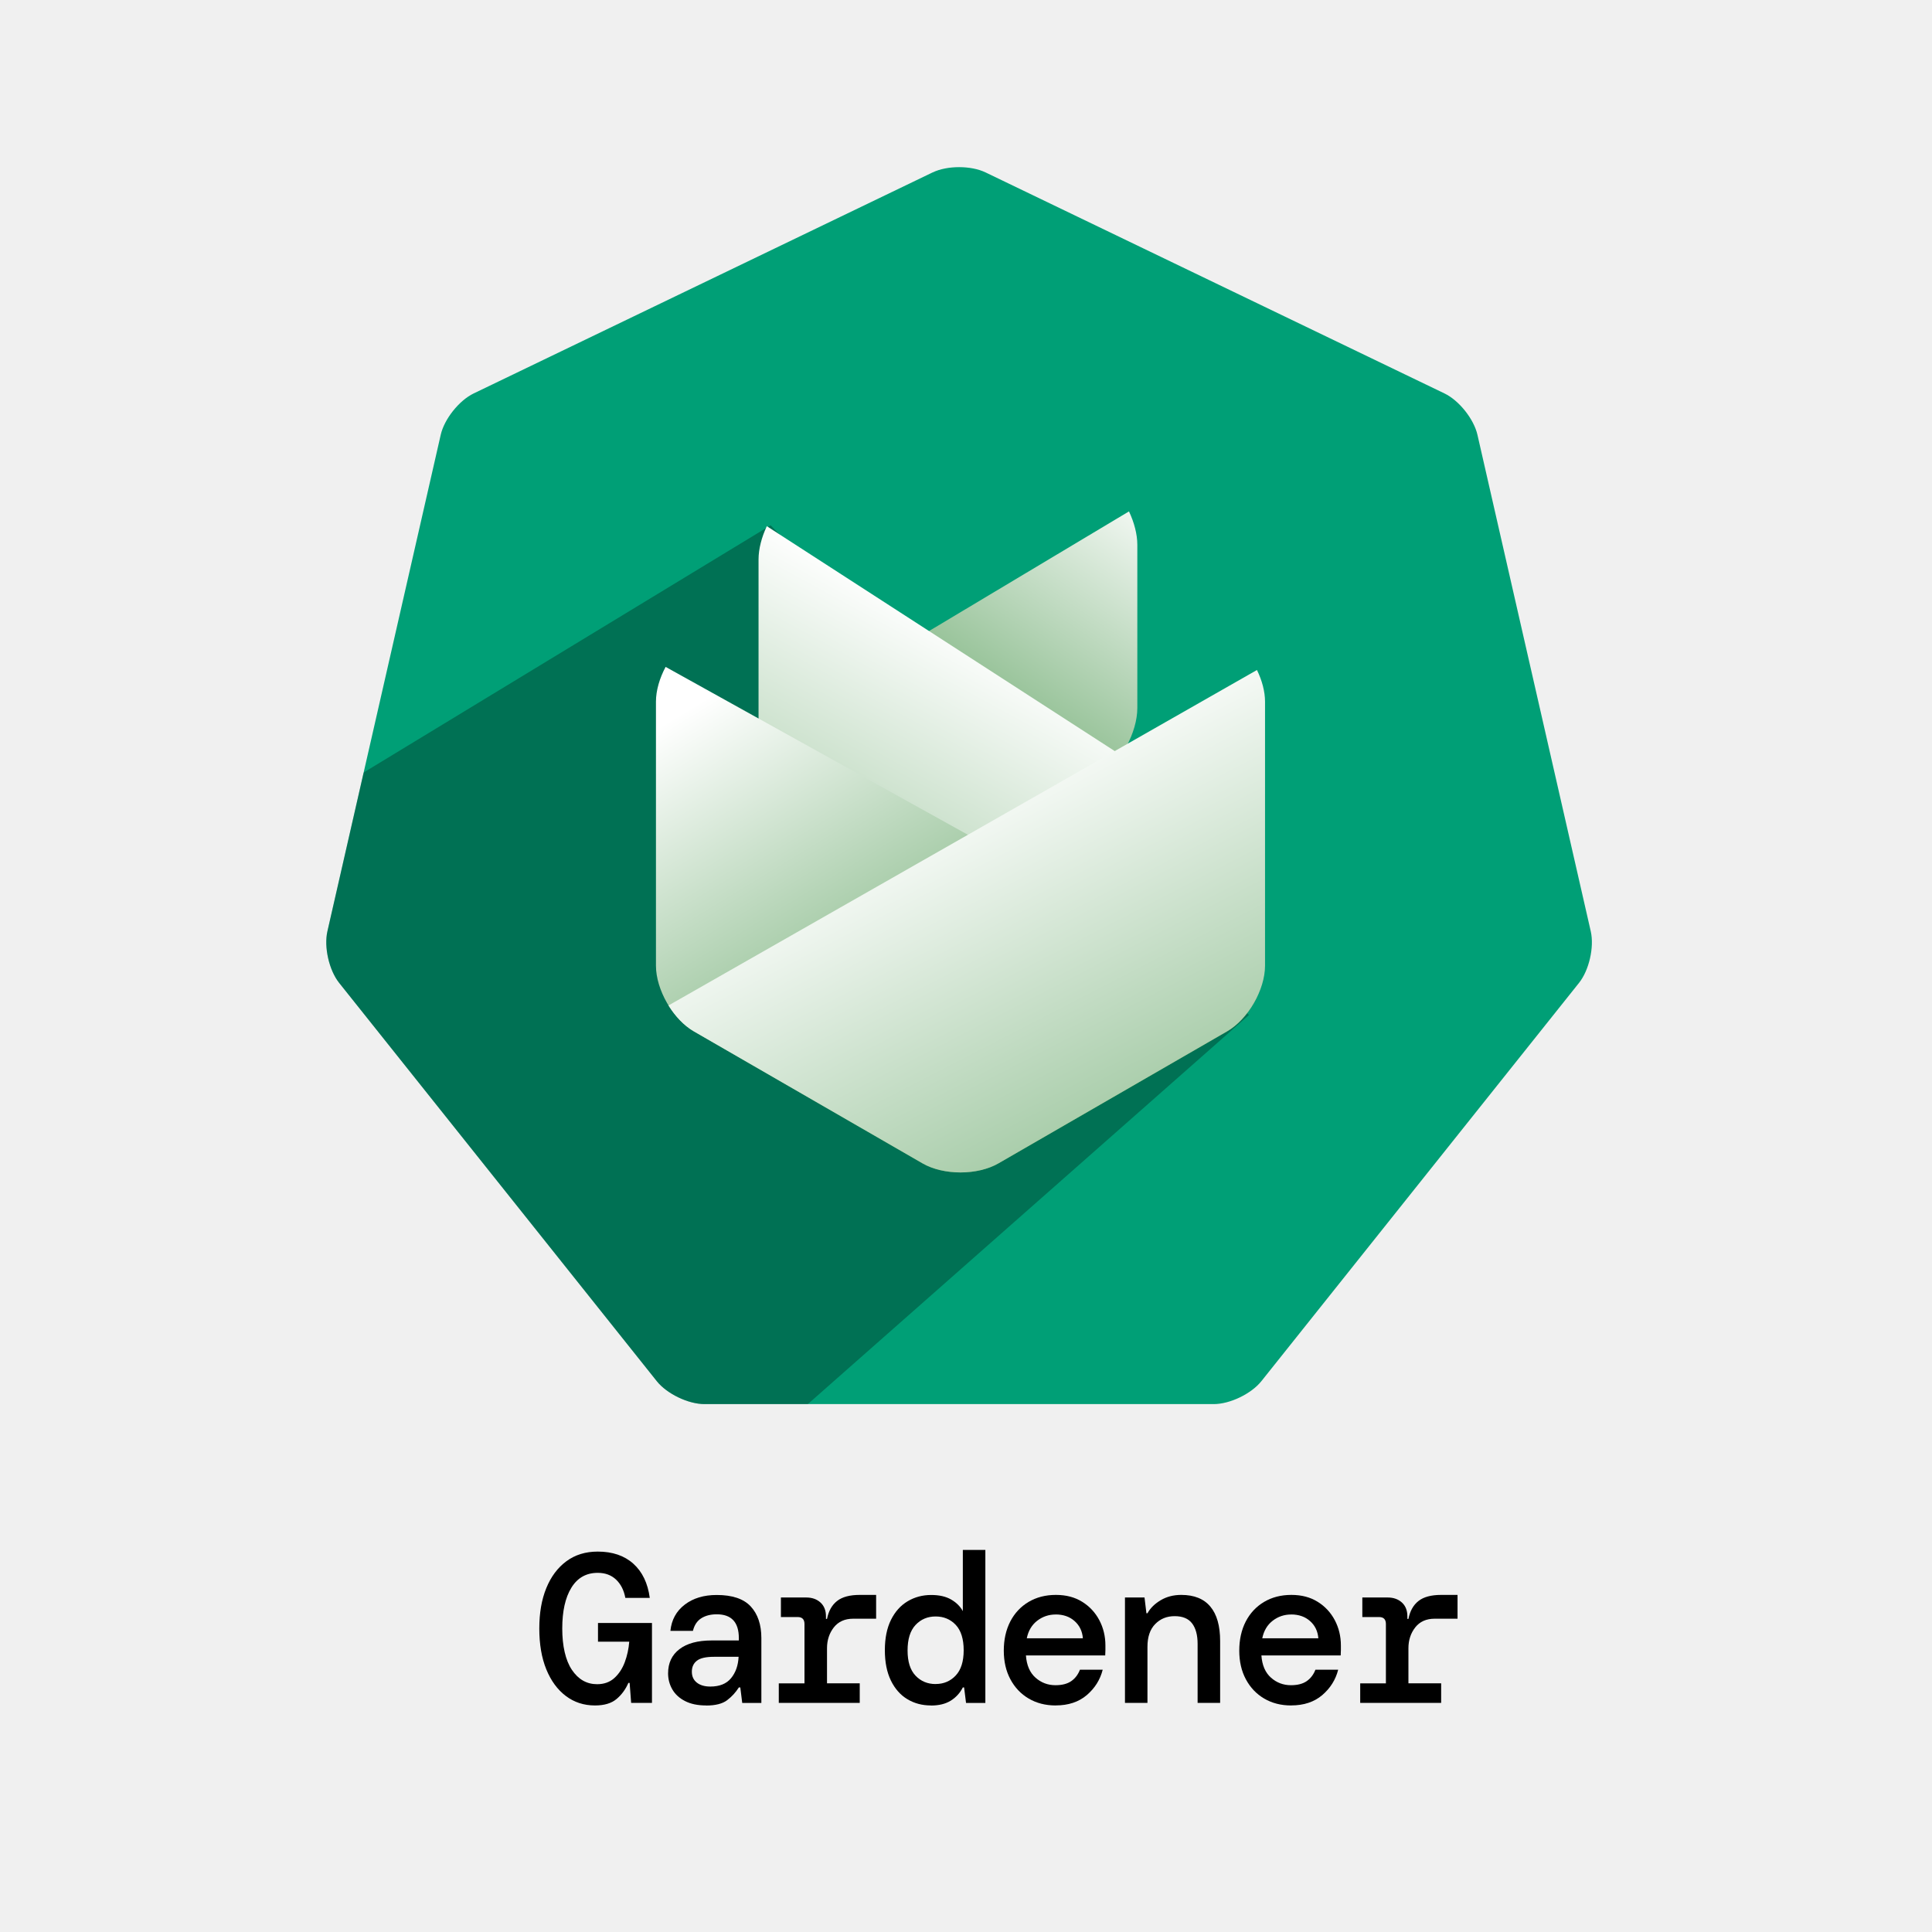
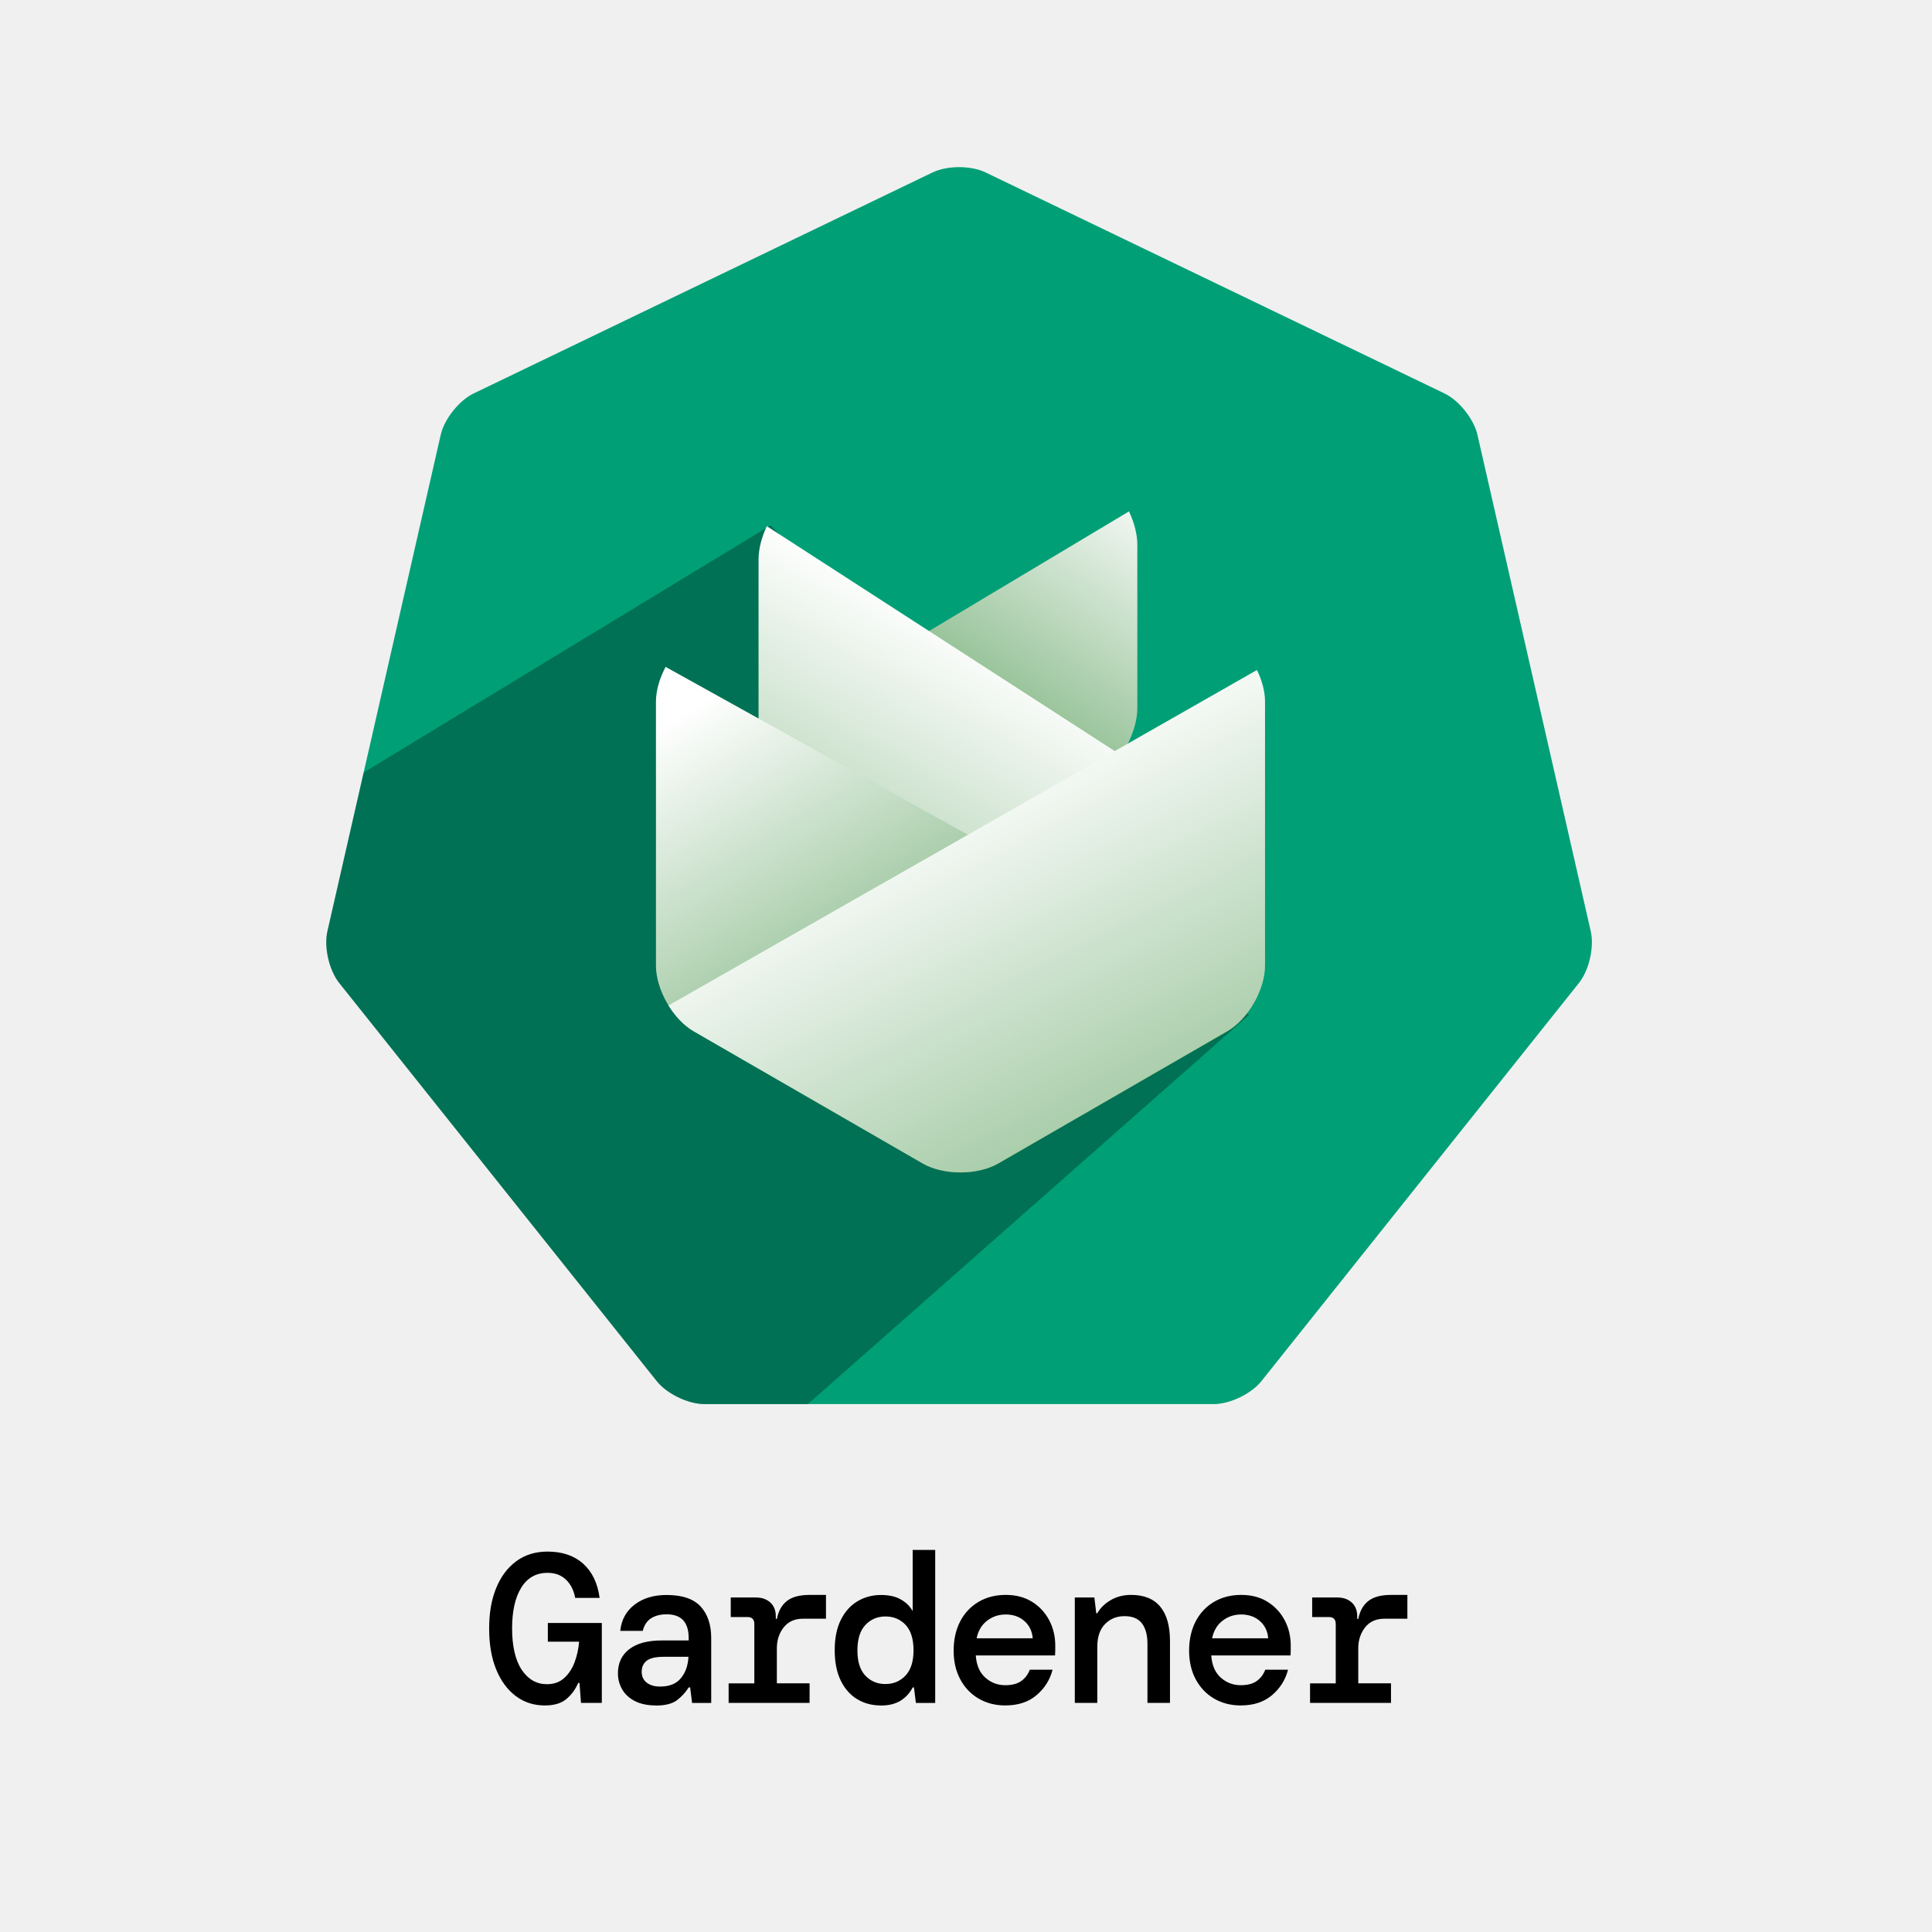
<svg xmlns="http://www.w3.org/2000/svg" xmlns:xlink="http://www.w3.org/1999/xlink" id="Layer_1" data-name="Layer 1" viewBox="0 0 500 500">
  <defs>
    <style>
      .cls-1 {
        mask: url(#mask);
      }

      .cls-2 {
        fill: url(#linear-gradient-2);
      }

      .cls-2, .cls-3, .cls-4, .cls-5, .cls-6, .cls-7, .cls-8 {
        fill-rule: evenodd;
      }

      .cls-3 {
        fill: url(#linear-gradient-3);
      }

      .cls-4 {
        fill: url(#linear-gradient-4);
      }

      .cls-5 {
        fill: #fff;
      }

      .cls-6 {
        fill: #009f76;
      }

      .cls-7 {
        fill: url(#linear-gradient);
      }

      .cls-8 {
        isolation: isolate;
        opacity: .29;
      }
    </style>
    <mask id="mask" x="15.62" y="43.26" width="396.37" height="348.99" maskUnits="userSpaceOnUse">
      <g id="mask-2">
        <path id="path-1-2" data-name="path-1" class="cls-5" d="M241.38,44.62c3.78-1.82,9.92-1.81,13.68,0l118.77,57.2c3.78,1.82,7.6,6.63,8.53,10.7l29.33,128.52c.93,4.09-.44,10.08-3.05,13.34l-82.19,103.06c-2.62,3.28-8.15,5.94-12.33,5.94h-131.82c-4.19,0-9.73-2.67-12.33-5.94l-82.19-103.06c-2.62-3.28-3.97-9.27-3.05-13.34l29.33-128.52c.93-4.09,4.77-8.89,8.53-10.7l118.77-57.2Z" />
      </g>
    </mask>
    <linearGradient id="linear-gradient" x1="6263.87" y1="-3295.42" x2="6266.74" y2="-3299.34" gradientTransform="translate(162222.83 -79062.37) rotate(-180) scale(25.85 24.03)" gradientUnits="userSpaceOnUse">
      <stop offset="0" stop-color="#fff" />
      <stop offset="1" stop-color="#439246" />
    </linearGradient>
    <linearGradient id="linear-gradient-2" x1="6269.23" y1="-3296.4" x2="6272.97" y2="-3302.87" gradientTransform="translate(159599.15 -79024.09) rotate(-180) scale(25.42 24.02)" xlink:href="#linear-gradient" />
    <linearGradient id="linear-gradient-3" x1="5896.17" y1="-3245.14" x2="5898.56" y2="-3248.44" gradientTransform="translate(-241980.32 -111804.59) scale(41.07 -34.51)" xlink:href="#linear-gradient" />
    <linearGradient id="linear-gradient-4" x1="5896.63" y1="-3247.04" x2="5899.69" y2="-3252.04" gradientTransform="translate(-239818.28 -111133.91) scale(40.71 -34.29)" xlink:href="#linear-gradient" />
  </defs>
  <g id="Page-1">
    <g id="logo">
      <g id="Rectangle-2">
        <g id="Mask">
          <path id="path-1" class="cls-6" d="M241.38,44.62c3.78-1.82,9.92-1.81,13.68,0l118.77,57.2c3.78,1.82,7.6,6.63,8.53,10.7l29.33,128.52c.93,4.09-.44,10.08-3.05,13.34l-82.19,103.06c-2.62,3.28-8.15,5.94-12.33,5.94h-131.82c-4.19,0-9.73-2.67-12.33-5.94l-82.19-103.06c-2.62-3.28-3.97-9.27-3.05-13.34l29.33-128.52c.93-4.09,4.77-8.89,8.53-10.7l118.77-57.2Z" />
        </g>
        <g class="cls-1">
          <polygon class="cls-8" points="15.62 247.6 199.43 135.95 323.23 262.68 176.33 392.25 15.62 247.6" />
        </g>
      </g>
      <path id="Combined-Shape" class="cls-7" d="M196.3,189.72c1.64,4.49,4.71,8.8,8.26,11.13l30.62,20.04c5.25,3.44,13.75,3.46,19.03,0l30.62-20.04c5.25-3.44,9.51-11.33,9.51-17.63v-42.21c0-2.75-.81-5.8-2.16-8.66l-95.87,57.36Z" />
      <path id="Combined-Shape-2" data-name="Combined-Shape" class="cls-2" d="M198.45,136.18c-1.34,2.84-2.14,5.88-2.14,8.61v42.21c0,6.29,4.23,14.17,9.51,17.63l30.62,20.04c5.25,3.44,13.75,3.46,19.03,0l30.62-20.04c2.57-1.68,4.9-4.42,6.61-7.53l-94.24-60.92Z" />
      <path id="Combined-Shape-3" data-name="Combined-Shape" class="cls-3" d="M325.5,257.69c-1.79,3.85-4.68,7.35-7.93,9.23l-59.17,34.16c-5.42,3.13-14.23,3.13-19.65,0l-59.17-34.16c-5.42-3.13-9.82-10.76-9.82-17.01v-68.32c0-2.9.95-6.1,2.5-9l153.24,85.11Z" />
      <path id="Combined-Shape-4" data-name="Combined-Shape" class="cls-4" d="M325.3,173.4c1.31,2.68,2.09,5.56,2.09,8.19v68.32c0,6.26-4.41,13.89-9.82,17.01l-59.17,34.16c-5.42,3.13-14.23,3.13-19.65,0l-59.17-34.16c-2.53-1.46-4.83-3.89-6.57-6.71l152.3-86.82Z" />
    </g>
  </g>
  <g>
-     <path d="M153.97,441.37c-2.86,0-5.37-.82-7.53-2.45-2.16-1.63-3.85-3.93-5.06-6.9-1.21-2.97-1.81-6.49-1.81-10.56s.6-7.48,1.81-10.45c1.21-2.97,2.94-5.29,5.2-6.96,2.26-1.67,4.96-2.5,8.11-2.5,3.81,0,6.88,1.04,9.21,3.13,2.33,2.09,3.75,5.04,4.26,8.86h-6.32c-.37-1.98-1.16-3.56-2.39-4.73-1.23-1.17-2.81-1.76-4.76-1.76-2.97,0-5.24,1.28-6.82,3.85-1.58,2.57-2.36,6.09-2.36,10.56s.83,8.22,2.5,10.7c1.67,2.48,3.84,3.71,6.52,3.71,1.8,0,3.28-.53,4.46-1.59,1.17-1.06,2.07-2.43,2.7-4.1.62-1.67,1.01-3.44,1.16-5.31h-8.09v-4.84h13.97v20.68h-5.39l-.39-5.17h-.33c-.73,1.69-1.76,3.08-3.08,4.18-1.32,1.1-3.17,1.65-5.56,1.65Z" />
-     <path d="M182.74,441.37c-2.16,0-3.98-.38-5.44-1.13-1.47-.75-2.57-1.76-3.3-3.02-.73-1.27-1.1-2.65-1.1-4.15,0-2.68.98-4.77,2.94-6.27,1.96-1.5,4.74-2.25,8.33-2.25h7.04v-.61c0-4.11-1.91-6.16-5.72-6.16-1.58,0-2.91.34-3.99,1.02-1.08.68-1.81,1.77-2.17,3.27h-5.83c.29-2.86,1.53-5.12,3.71-6.79,2.18-1.67,4.94-2.5,8.28-2.5,4.03,0,6.97.99,8.8,2.97,1.83,1.98,2.75,4.71,2.75,8.19v16.78h-4.95l-.5-4.01h-.38c-.81,1.28-1.82,2.38-3.03,3.3s-3.02,1.38-5.45,1.38ZM183.84,436.48c2.38,0,4.17-.72,5.36-2.17,1.19-1.45,1.84-3.29,1.95-5.53h-6.38c-2.09,0-3.57.34-4.43,1.02-.86.68-1.29,1.62-1.29,2.83s.43,2.15,1.29,2.83c.86.68,2.03,1.02,3.49,1.02Z" />
-     <path d="M201.55,440.71v-5.06h6.65v-15.35c0-1.21-.59-1.81-1.76-1.81h-4.34v-5.06h6.55c1.5,0,2.73.43,3.68,1.29.95.86,1.43,2.06,1.43,3.6v.66h.27c.4-2.05,1.27-3.6,2.61-4.65,1.34-1.05,3.29-1.57,5.86-1.57h4.24v6.16h-5.94c-2.16,0-3.83.75-5.01,2.25-1.17,1.5-1.76,3.3-1.76,5.39v9.08h8.47v5.06h-20.95Z" />
-     <path d="M240.93,441.37c-2.27,0-4.31-.54-6.1-1.62-1.8-1.08-3.22-2.69-4.26-4.81-1.04-2.13-1.57-4.75-1.57-7.86s.53-5.74,1.59-7.87c1.06-2.13,2.5-3.73,4.32-4.81,1.82-1.08,3.84-1.62,6.08-1.62,2.09,0,3.81.39,5.17,1.18,1.36.79,2.36,1.79,3.02,3v-15.84h5.83v39.6h-5l-.5-4.01h-.33c-.73,1.43-1.77,2.57-3.11,3.41-1.34.84-3.05,1.27-5.14,1.27ZM242.14,435.82c2.09,0,3.82-.73,5.2-2.2s2.06-3.65,2.06-6.54-.69-5.12-2.06-6.57c-1.38-1.45-3.11-2.17-5.2-2.17s-3.82.73-5.2,2.2-2.06,3.67-2.06,6.6.69,5.07,2.06,6.52c1.38,1.45,3.11,2.17,5.2,2.17Z" />
-     <path d="M273.21,441.37c-2.64,0-4.97-.6-6.99-1.79-2.02-1.19-3.59-2.85-4.73-4.98-1.14-2.13-1.71-4.6-1.71-7.42s.56-5.37,1.68-7.54c1.12-2.16,2.7-3.85,4.73-5.06,2.04-1.21,4.39-1.82,7.07-1.82s4.91.6,6.82,1.79c1.91,1.19,3.38,2.78,4.43,4.76,1.04,1.98,1.57,4.16,1.57,6.54v1.18c0,.42-.02.89-.05,1.4h-20.52c.18,2.53,1.01,4.45,2.48,5.75,1.47,1.3,3.19,1.95,5.17,1.95,1.72,0,3.09-.36,4.1-1.07,1.01-.71,1.75-1.7,2.23-2.94h5.89c-.66,2.6-2.04,4.79-4.12,6.57-2.09,1.78-4.77,2.67-8.03,2.67ZM273.21,417.83c-1.8,0-3.39.54-4.79,1.62-1.39,1.08-2.29,2.59-2.69,4.54h14.52c-.15-1.83-.86-3.32-2.15-4.46-1.28-1.14-2.92-1.71-4.9-1.71Z" />
-     <path d="M291.14,440.71v-27.28h5.06l.49,4.07h.28c.73-1.32,1.87-2.44,3.41-3.36,1.54-.92,3.32-1.38,5.33-1.38,3.34,0,5.85,1.01,7.53,3.03,1.69,2.02,2.53,4.99,2.53,8.91v16h-5.83v-15.29c0-2.27-.48-4.03-1.43-5.28-.95-1.25-2.46-1.87-4.51-1.87s-3.69.68-5.03,2.04c-1.34,1.36-2.01,3.32-2.01,5.89v14.52h-5.83Z" />
-     <path d="M334.15,441.37c-2.64,0-4.97-.6-6.99-1.79-2.02-1.19-3.59-2.85-4.73-4.98-1.14-2.13-1.71-4.6-1.71-7.42s.56-5.37,1.68-7.54c1.12-2.16,2.7-3.85,4.73-5.06,2.04-1.21,4.39-1.82,7.07-1.82s4.91.6,6.82,1.79c1.91,1.19,3.38,2.78,4.43,4.76,1.04,1.98,1.57,4.16,1.57,6.54v1.18c0,.42-.02.89-.05,1.4h-20.52c.18,2.53,1.01,4.45,2.48,5.75,1.47,1.3,3.19,1.95,5.17,1.95,1.72,0,3.09-.36,4.1-1.07,1.01-.71,1.75-1.7,2.23-2.94h5.89c-.66,2.6-2.04,4.79-4.12,6.57-2.09,1.78-4.77,2.67-8.03,2.67ZM334.15,417.83c-1.8,0-3.39.54-4.79,1.62-1.39,1.08-2.29,2.59-2.69,4.54h14.52c-.15-1.83-.86-3.32-2.15-4.46-1.28-1.14-2.92-1.71-4.9-1.71Z" />
-     <path d="M352.02,440.71v-5.06h6.65v-15.35c0-1.21-.59-1.81-1.76-1.81h-4.34v-5.06h6.55c1.5,0,2.73.43,3.68,1.29.95.86,1.43,2.06,1.43,3.6v.66h.27c.4-2.05,1.27-3.6,2.61-4.65,1.34-1.05,3.29-1.57,5.86-1.57h4.24v6.16h-5.94c-2.16,0-3.83.75-5.01,2.25-1.17,1.5-1.76,3.3-1.76,5.39v9.08h8.47v5.06h-20.95Z" />
+     <path d="M140.99,441.37c-2.86,0-5.37-.82-7.53-2.45-2.16-1.63-3.85-3.93-5.06-6.9-1.21-2.97-1.81-6.49-1.81-10.56s.6-7.48,1.81-10.45c1.21-2.97,2.94-5.29,5.2-6.96,2.26-1.67,4.96-2.5,8.11-2.5,3.81,0,6.88,1.04,9.21,3.13,2.33,2.09,3.75,5.04,4.26,8.86h-6.32c-.37-1.98-1.16-3.56-2.39-4.73-1.23-1.17-2.81-1.76-4.76-1.76-2.97,0-5.24,1.28-6.82,3.85-1.58,2.57-2.36,6.09-2.36,10.56s.83,8.22,2.5,10.7c1.67,2.48,3.84,3.71,6.52,3.71,1.8,0,3.28-.53,4.46-1.59,1.17-1.06,2.07-2.43,2.7-4.1.62-1.67,1.01-3.44,1.16-5.31h-8.09v-4.84h13.97v20.68h-5.39l-.39-5.17h-.33c-.73,1.69-1.76,3.08-3.08,4.18-1.32,1.1-3.17,1.65-5.56,1.65Z" />
+     <path d="M169.76,441.37c-2.16,0-3.98-.38-5.44-1.13-1.47-.75-2.57-1.76-3.3-3.02-.73-1.27-1.1-2.65-1.1-4.15,0-2.68.98-4.77,2.94-6.27,1.96-1.5,4.74-2.25,8.33-2.25h7.04v-.61c0-4.11-1.91-6.16-5.72-6.16-1.58,0-2.91.34-3.99,1.02-1.08.68-1.81,1.77-2.17,3.27h-5.83c.29-2.86,1.53-5.12,3.71-6.79,2.18-1.67,4.94-2.5,8.28-2.5,4.03,0,6.97.99,8.8,2.97,1.83,1.98,2.75,4.71,2.75,8.19v16.78h-4.95l-.5-4.01h-.38c-.81,1.28-1.82,2.38-3.03,3.3s-3.02,1.38-5.45,1.38ZM170.86,436.48c2.38,0,4.17-.72,5.36-2.17,1.19-1.45,1.84-3.29,1.95-5.53h-6.38c-2.09,0-3.57.34-4.43,1.02-.86.68-1.29,1.62-1.29,2.83s.43,2.15,1.29,2.83c.86.68,2.03,1.02,3.49,1.02Z" />
+     <path d="M188.57,440.71v-5.06h6.65v-15.35c0-1.21-.59-1.81-1.76-1.81h-4.34v-5.06h6.55c1.5,0,2.73.43,3.68,1.29.95.86,1.43,2.06,1.43,3.6v.66h.27c.4-2.05,1.27-3.6,2.61-4.65,1.34-1.05,3.29-1.57,5.86-1.57h4.24v6.16h-5.94c-2.16,0-3.83.75-5.01,2.25-1.17,1.5-1.76,3.3-1.76,5.39v9.08h8.47v5.06h-20.95Z" />
+     <path d="M227.95,441.37c-2.27,0-4.31-.54-6.1-1.62-1.8-1.08-3.22-2.69-4.26-4.81-1.04-2.13-1.57-4.75-1.57-7.86s.53-5.74,1.59-7.87c1.06-2.13,2.5-3.73,4.32-4.81,1.82-1.08,3.84-1.62,6.08-1.62,2.09,0,3.81.39,5.17,1.18,1.36.79,2.36,1.79,3.02,3v-15.84h5.83v39.6h-5l-.5-4.01h-.33c-.73,1.43-1.77,2.57-3.11,3.41-1.34.84-3.05,1.27-5.14,1.27ZM229.16,435.82c2.09,0,3.82-.73,5.2-2.2s2.06-3.65,2.06-6.54-.69-5.12-2.06-6.57c-1.38-1.45-3.11-2.17-5.2-2.17s-3.82.73-5.2,2.2-2.06,3.67-2.06,6.6.69,5.07,2.06,6.52c1.38,1.45,3.11,2.17,5.2,2.17Z" />
+     <path d="M260.23,441.37c-2.64,0-4.97-.6-6.99-1.79-2.02-1.19-3.59-2.85-4.73-4.98-1.14-2.13-1.71-4.6-1.71-7.42s.56-5.37,1.68-7.54c1.12-2.16,2.7-3.85,4.73-5.06,2.04-1.21,4.39-1.82,7.07-1.82s4.91.6,6.82,1.79c1.91,1.19,3.38,2.78,4.43,4.76,1.04,1.98,1.57,4.16,1.57,6.54v1.18c0,.42-.02.89-.05,1.4h-20.52c.18,2.53,1.01,4.45,2.48,5.75,1.47,1.3,3.19,1.95,5.17,1.95,1.72,0,3.09-.36,4.1-1.07,1.01-.71,1.75-1.7,2.23-2.94h5.89c-.66,2.6-2.04,4.79-4.12,6.57-2.09,1.78-4.77,2.67-8.03,2.67ZM260.23,417.83c-1.8,0-3.39.54-4.79,1.62-1.39,1.08-2.29,2.59-2.69,4.54h14.52c-.15-1.83-.86-3.32-2.15-4.46-1.28-1.14-2.92-1.71-4.9-1.71Z" />
+     <path d="M278.16,440.71v-27.28h5.06l.49,4.07h.28c.73-1.32,1.87-2.44,3.41-3.36,1.54-.92,3.32-1.38,5.33-1.38,3.34,0,5.85,1.01,7.53,3.03,1.69,2.02,2.53,4.99,2.53,8.91v16h-5.83v-15.29c0-2.27-.48-4.03-1.43-5.28-.95-1.25-2.46-1.87-4.51-1.87s-3.69.68-5.03,2.04c-1.34,1.36-2.01,3.32-2.01,5.89v14.52h-5.83Z" />
+     <path d="M321.17,441.37c-2.64,0-4.97-.6-6.99-1.79-2.02-1.19-3.59-2.85-4.73-4.98-1.14-2.13-1.71-4.6-1.71-7.42s.56-5.37,1.68-7.54c1.12-2.16,2.7-3.85,4.73-5.06,2.04-1.21,4.39-1.82,7.07-1.82s4.91.6,6.82,1.79c1.91,1.19,3.38,2.78,4.43,4.76,1.04,1.98,1.57,4.16,1.57,6.54v1.18c0,.42-.02.89-.05,1.4h-20.52c.18,2.53,1.01,4.45,2.48,5.75,1.47,1.3,3.19,1.95,5.17,1.95,1.72,0,3.09-.36,4.1-1.07,1.01-.71,1.75-1.7,2.23-2.94h5.89c-.66,2.6-2.04,4.79-4.12,6.57-2.09,1.78-4.77,2.67-8.03,2.67ZM321.17,417.83c-1.8,0-3.39.54-4.79,1.62-1.39,1.08-2.29,2.59-2.69,4.54h14.52c-.15-1.83-.86-3.32-2.15-4.46-1.28-1.14-2.92-1.71-4.9-1.71Z" />
+     <path d="M339.04,440.71v-5.06h6.65v-15.35c0-1.21-.59-1.81-1.76-1.81h-4.34v-5.06h6.55c1.5,0,2.73.43,3.68,1.29.95.86,1.43,2.06,1.43,3.6v.66h.27c.4-2.05,1.27-3.6,2.61-4.65,1.34-1.05,3.29-1.57,5.86-1.57h4.24v6.16h-5.94c-2.16,0-3.83.75-5.01,2.25-1.17,1.5-1.76,3.3-1.76,5.39v9.08h8.47v5.06h-20.95Z" />
  </g>
</svg>
